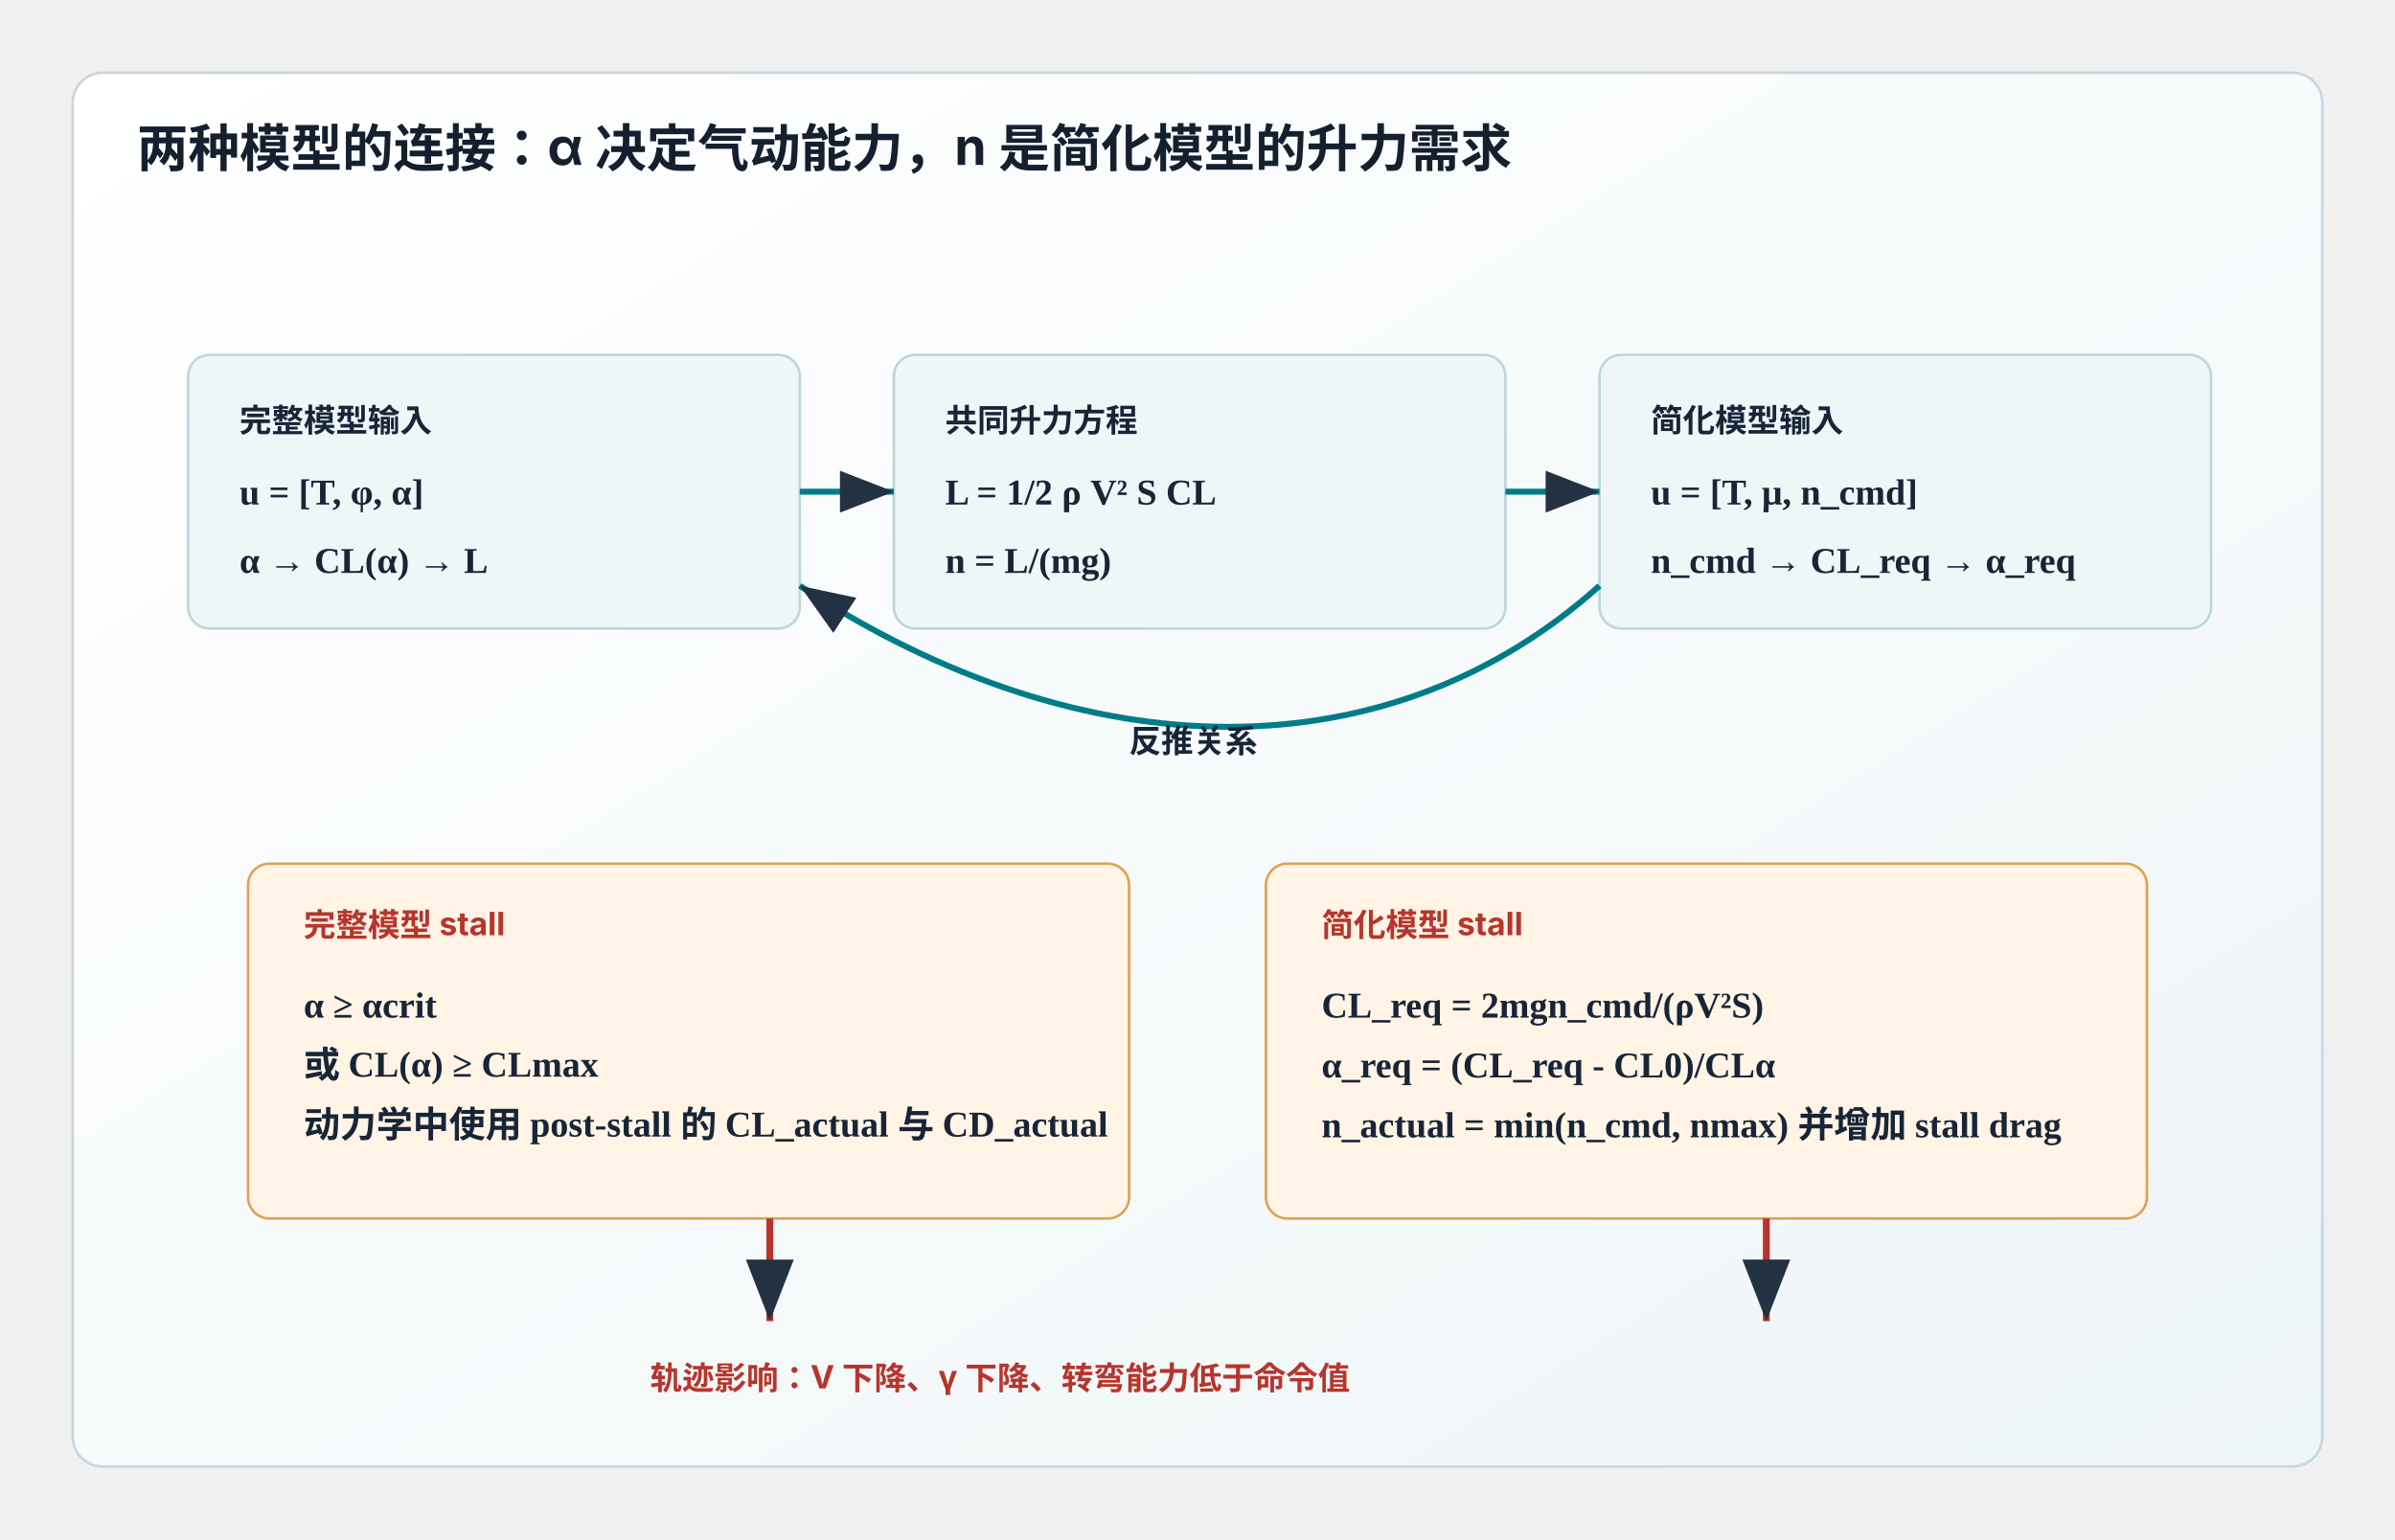
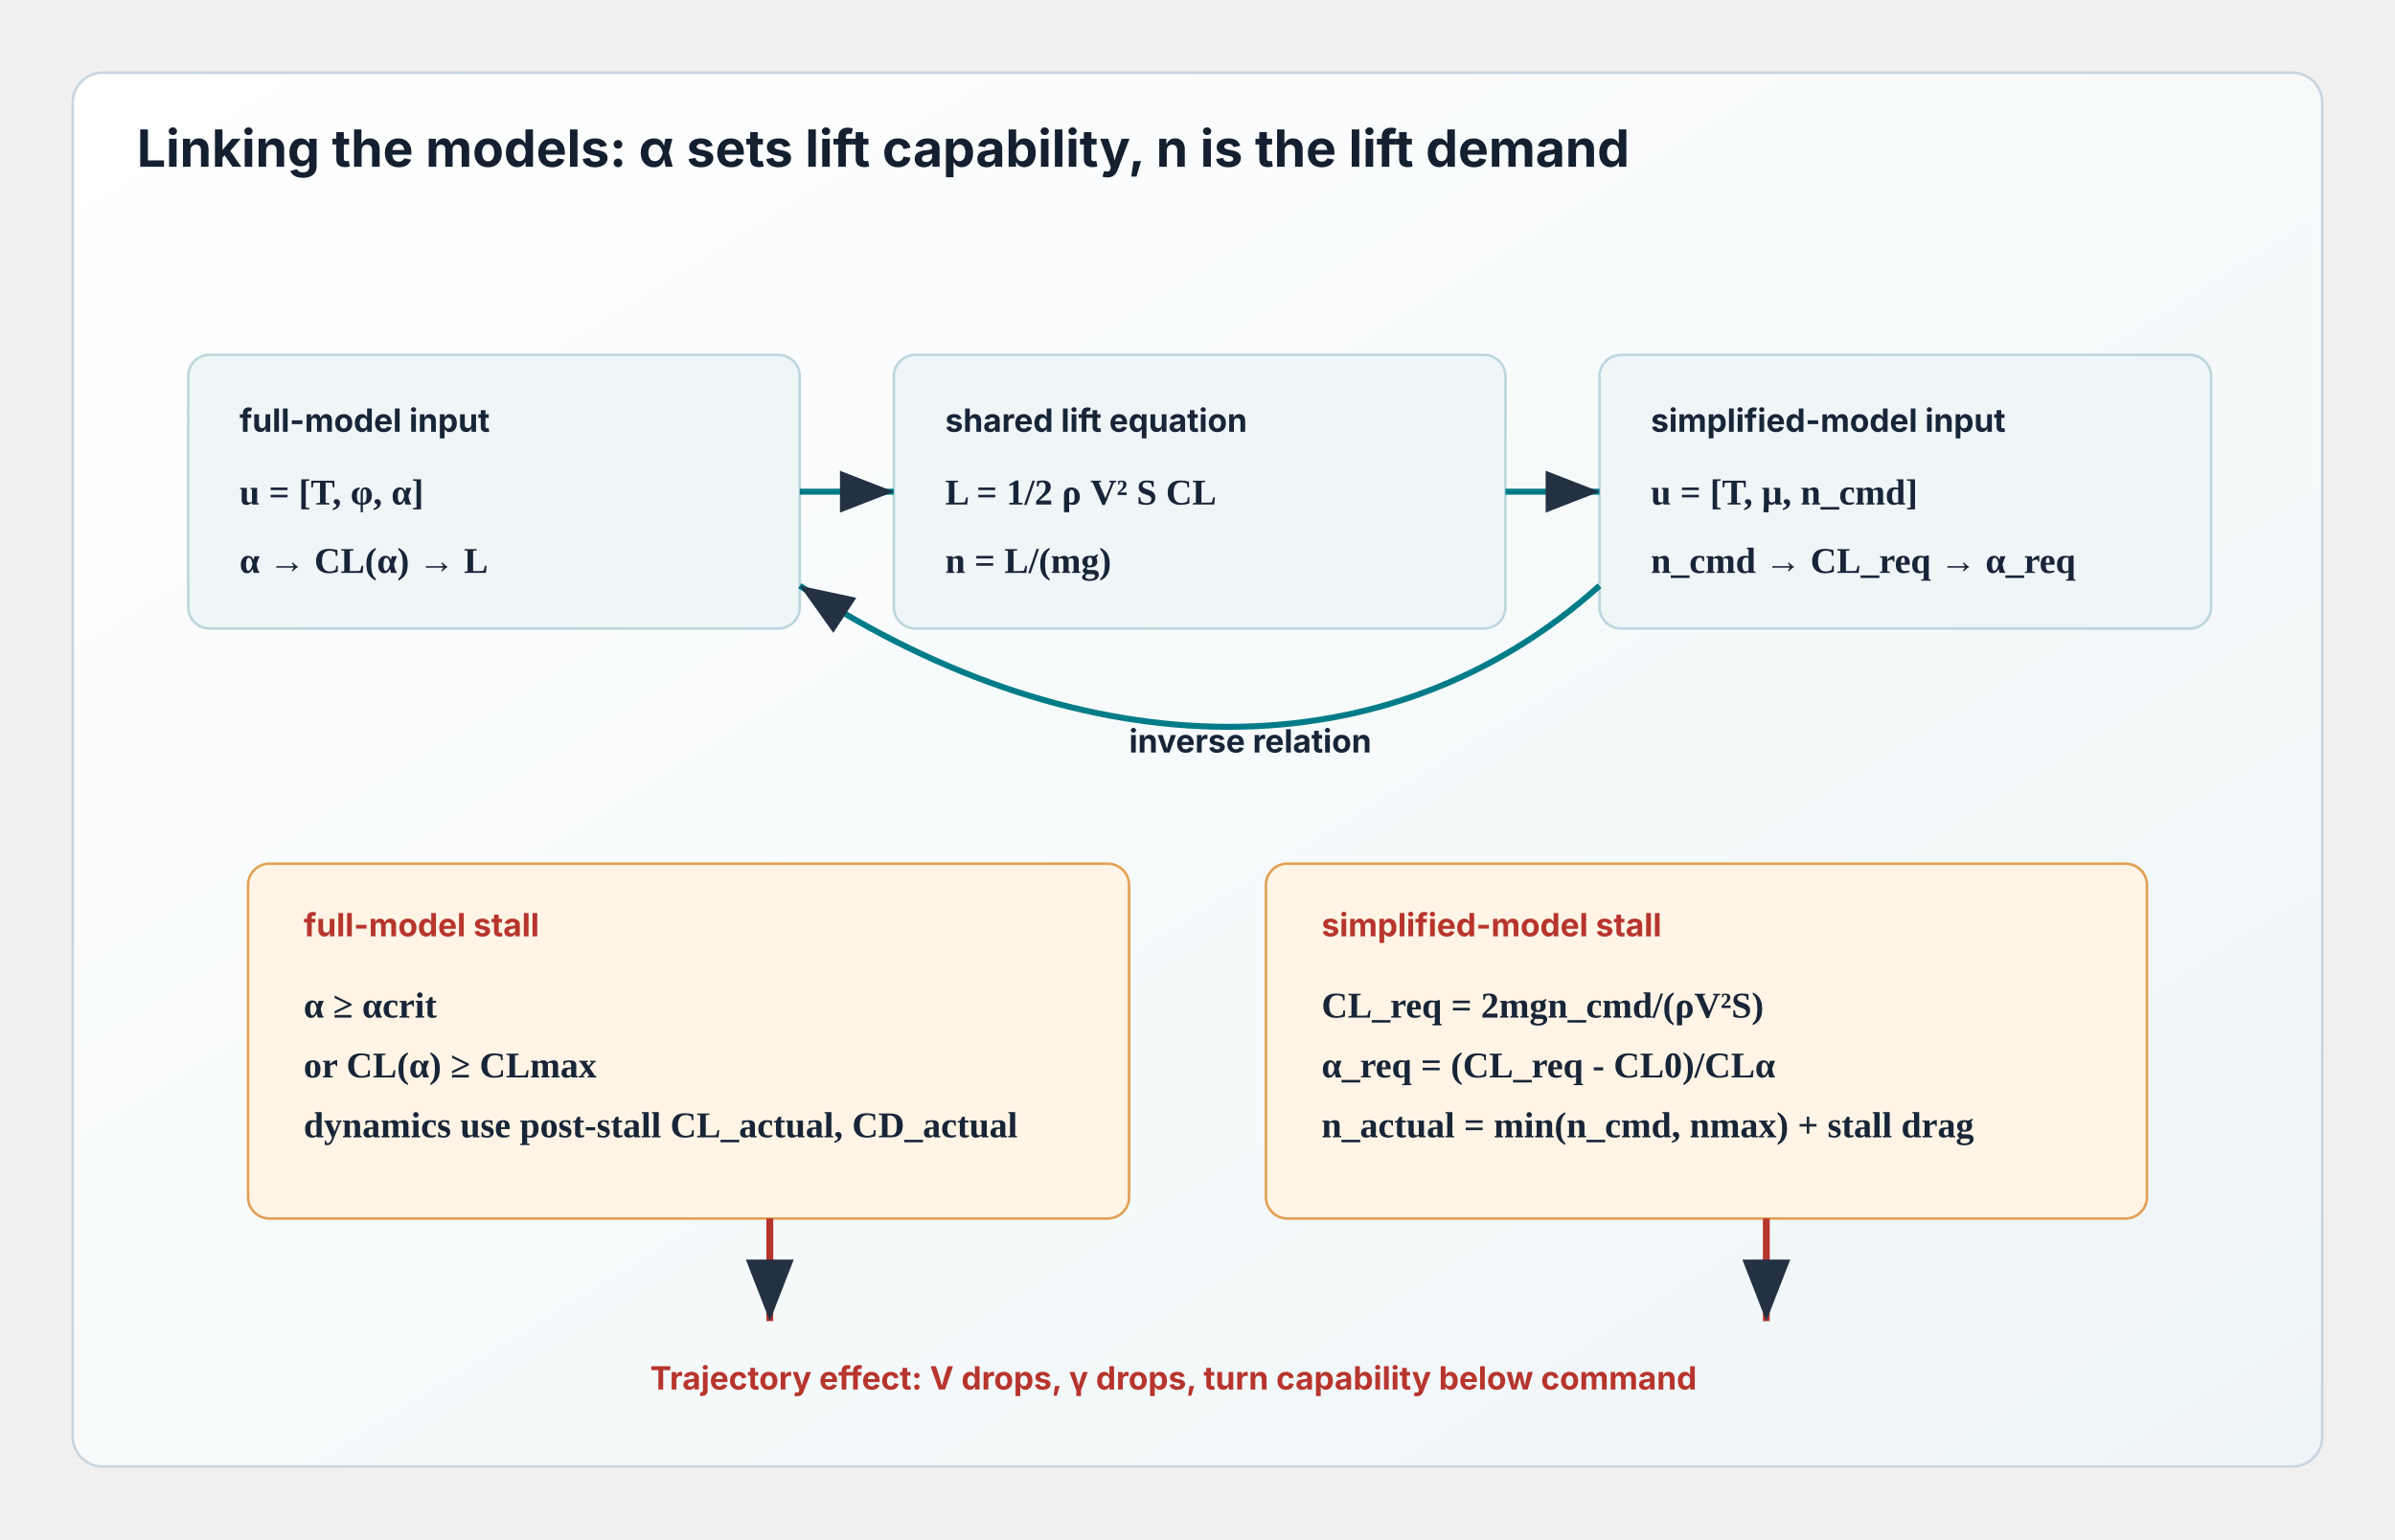
<svg xmlns="http://www.w3.org/2000/svg" width="1120" height="720" viewBox="0 0 1120 720" role="img" aria-labelledby="title">
  <defs>
    <marker id="arrow" markerWidth="12" markerHeight="12" refX="9" refY="3.5" orient="auto" markerUnits="strokeWidth">
      <path d="M0,0 L9,3.5 L0,7 Z" fill="#233143" />
    </marker>
    <linearGradient id="panel" x1="0" x2="1" y1="0" y2="1">
      <stop offset="0" stop-color="#ffffff" />
      <stop offset="1" stop-color="#eef5f7" />
    </linearGradient>
  </defs>
  <style>
    svg { background: #f6f8fb; }
    .panel { fill: url(#panel); stroke: #c9d5df; stroke-width: 1.2; rx: 14; }
    .soft { fill: #eef6f8; stroke: #bdd6dc; stroke-width: 1.2; rx: 10; }
    .warnbox { fill: #fff4e5; stroke: #e1a154; stroke-width: 1.2; rx: 10; }
    .aircraft { fill: #233143; stroke: #ffffff; stroke-width: 2.2; }
    .wing { fill: #67809a; opacity: .95; }
    .horizon { stroke: #9fb0bf; stroke-width: 2; stroke-dasharray: 7 7; }
    .path { stroke: #007c89; stroke-width: 4; fill: none; }
    .axis { stroke: #233143; stroke-width: 2.4; fill: none; }
    .force { stroke: #b65b13; stroke-width: 4; fill: none; }
    .lift { stroke: #2f62b7; stroke-width: 4; fill: none; }
    .drag { stroke: #8f3f71; stroke-width: 4; fill: none; }
    .weight { stroke: #58687a; stroke-width: 4; fill: none; }
    .component { stroke: #7b8b9b; stroke-width: 2.4; stroke-dasharray: 6 5; fill: none; }
    .alpha { stroke: #bf4b34; stroke-width: 3; fill: none; }
    .bank { stroke: #6f48a8; stroke-width: 3; fill: none; }
    .flow { stroke: #007c89; stroke-width: 2.8; fill: none; }
    .danger { stroke: #b7352d; stroke-width: 3.2; fill: none; }
    .dot { fill: #007c89; stroke: #ffffff; stroke-width: 2; }
    .title { fill: #14202f; font: 700 24px -apple-system, BlinkMacSystemFont, "Segoe UI", sans-serif; }
    .subtitle { fill: #52677a; font: 500 14px -apple-system, BlinkMacSystemFont, "Segoe UI", sans-serif; }
    .label { fill: #182538; font: 650 15px -apple-system, BlinkMacSystemFont, "Segoe UI", sans-serif; }
    .small { fill: #52677a; font: 500 13px -apple-system, BlinkMacSystemFont, "Segoe UI", sans-serif; }
    .formula { fill: #182538; font: 600 17px "Times New Roman", serif; }
    .mono { fill: #233143; font: 600 13px ui-monospace, SFMono-Regular, Menlo, Consolas, monospace; }
    .orange { fill: #9a4c10; font: 700 15px -apple-system, BlinkMacSystemFont, "Segoe UI", sans-serif; }
    .blue { fill: #2f62b7; font: 700 15px -apple-system, BlinkMacSystemFont, "Segoe UI", sans-serif; }
    .violet { fill: #7b3f93; font: 700 15px -apple-system, BlinkMacSystemFont, "Segoe UI", sans-serif; }
    .red { fill: #b7352d; font: 700 15px -apple-system, BlinkMacSystemFont, "Segoe UI", sans-serif; }
  </style>
  <rect class="panel" x="34.0" y="34.0" width="1052.0" height="652.0" />
-   <text class="title" x="64.0" y="78.0">两种模型的连接：α 决定气动能力，n 是简化模型的升力需求</text>
+   <text class="title" x="64.0" y="78.0">Linking the models: α sets lift capability, n is the lift demand</text>
  <rect class="soft" x="88.0" y="166.0" width="286.0" height="128.0" />
-   <text class="label" x="112.0" y="202.0">完整模型输入</text>
+   <text class="label" x="112.0" y="202.0">full-model input</text>
  <text class="formula" x="112.0" y="236.0">u = [T, φ, α]</text>
  <text class="formula" x="112.0" y="268.0">α → CL(α) → L</text>
  <rect class="soft" x="418.0" y="166.0" width="286.0" height="128.0" />
-   <text class="label" x="442.0" y="202.0">共同升力方程</text>
+   <text class="label" x="442.0" y="202.0">shared lift equation</text>
  <text class="formula" x="442.0" y="236.0">L = 1/2 ρ V² S CL</text>
  <text class="formula" x="442.0" y="268.0">n = L/(mg)</text>
  <rect class="soft" x="748.0" y="166.0" width="286.0" height="128.0" />
-   <text class="label" x="772.0" y="202.0">简化模型输入</text>
+   <text class="label" x="772.0" y="202.0">simplified-model input</text>
  <text class="formula" x="772.0" y="236.0">u = [T, μ, n_cmd]</text>
  <text class="formula" x="772.0" y="268.0">n_cmd → CL_req → α_req</text>
  <line class="flow" x1="374.0" y1="230.0" x2="418.0" y2="230.0" marker-end="url(#arrow)" />
  <line class="flow" x1="704.0" y1="230.0" x2="748.0" y2="230.0" marker-end="url(#arrow)" />
  <path class="flow" d="M748,274 C650,362 508,362 374,274" marker-end="url(#arrow)" />
-   <text class="label" x="528.0" y="352.0">反推关系</text>
+   <text class="label" x="528.0" y="352.0">inverse relation</text>
  <rect class="warnbox" x="116.0" y="404.0" width="412.0" height="166.0" />
-   <text class="red" x="142.0" y="438.0">完整模型 stall</text>
+   <text class="red" x="142.0" y="438.0">full-model stall</text>
  <text class="formula" x="142.0" y="476.0">
    <tspan x="142.0" dy="0">α ≥ αcrit</tspan>
-     <tspan x="142.0" dy="28">或 CL(α) ≥ CLmax</tspan>
-     <tspan x="142.0" dy="28">动力学中使用 post-stall 的 CL_actual 与 CD_actual</tspan>
+     <tspan x="142.0" dy="28">or CL(α) ≥ CLmax</tspan>
+     <tspan x="142.0" dy="28">dynamics use post-stall CL_actual, CD_actual</tspan>
  </text>
  <rect class="warnbox" x="592.0" y="404.0" width="412.0" height="166.0" />
-   <text class="red" x="618.0" y="438.0">简化模型 stall</text>
+   <text class="red" x="618.0" y="438.0">simplified-model stall</text>
  <text class="formula" x="618.0" y="476.0">
    <tspan x="618.0" dy="0">CL_req = 2mgn_cmd/(ρV²S)</tspan>
    <tspan x="618.0" dy="28">α_req = (CL_req - CL0)/CLα</tspan>
-     <tspan x="618.0" dy="28">n_actual = min(n_cmd, nmax) 并增加 stall drag</tspan>
+     <tspan x="618.0" dy="28">n_actual = min(n_cmd, nmax) + stall drag</tspan>
  </text>
  <line class="danger" x1="360.0" y1="570.0" x2="360.0" y2="618.0" marker-end="url(#arrow)" />
  <line class="danger" x1="826.0" y1="570.0" x2="826.0" y2="618.0" marker-end="url(#arrow)" />
-   <text class="red" x="304.0" y="650.0">轨迹影响：V 下降、γ 下降、转弯能力低于命令值</text>
+   <text class="red" x="304.0" y="650.0">Trajectory effect: V drops, γ drops, turn capability below command</text>
</svg>
